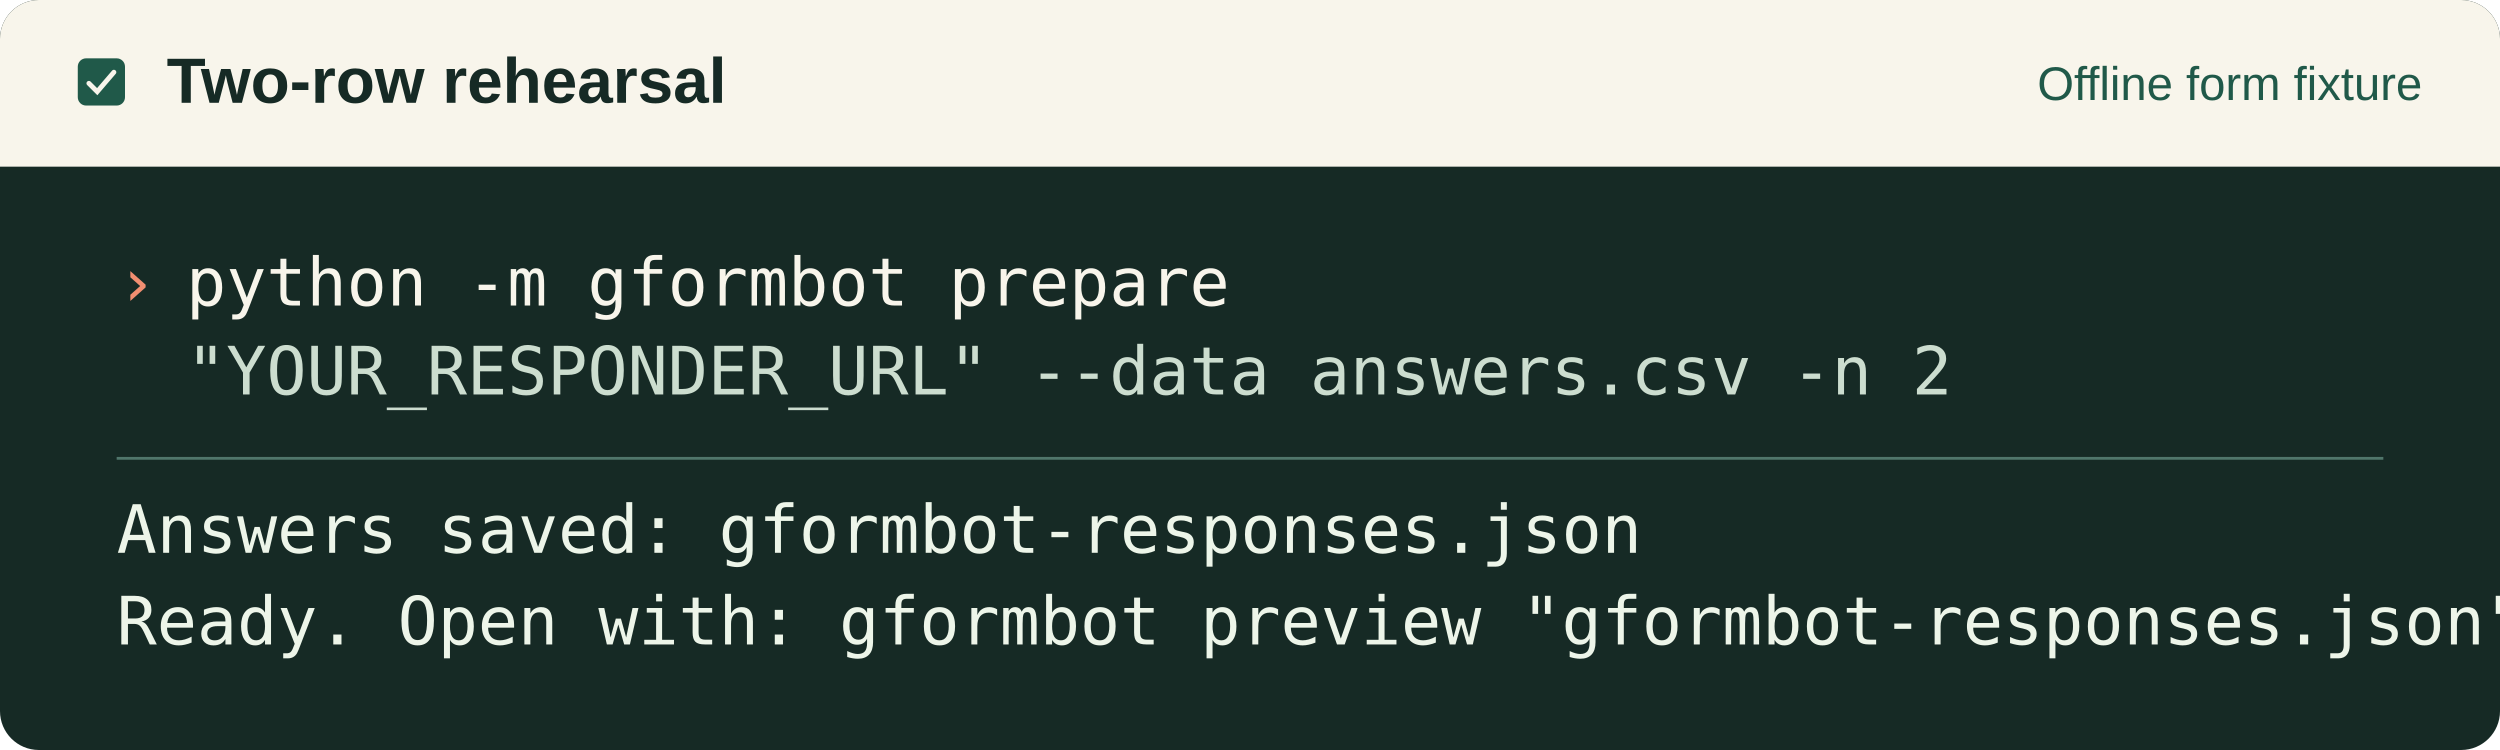
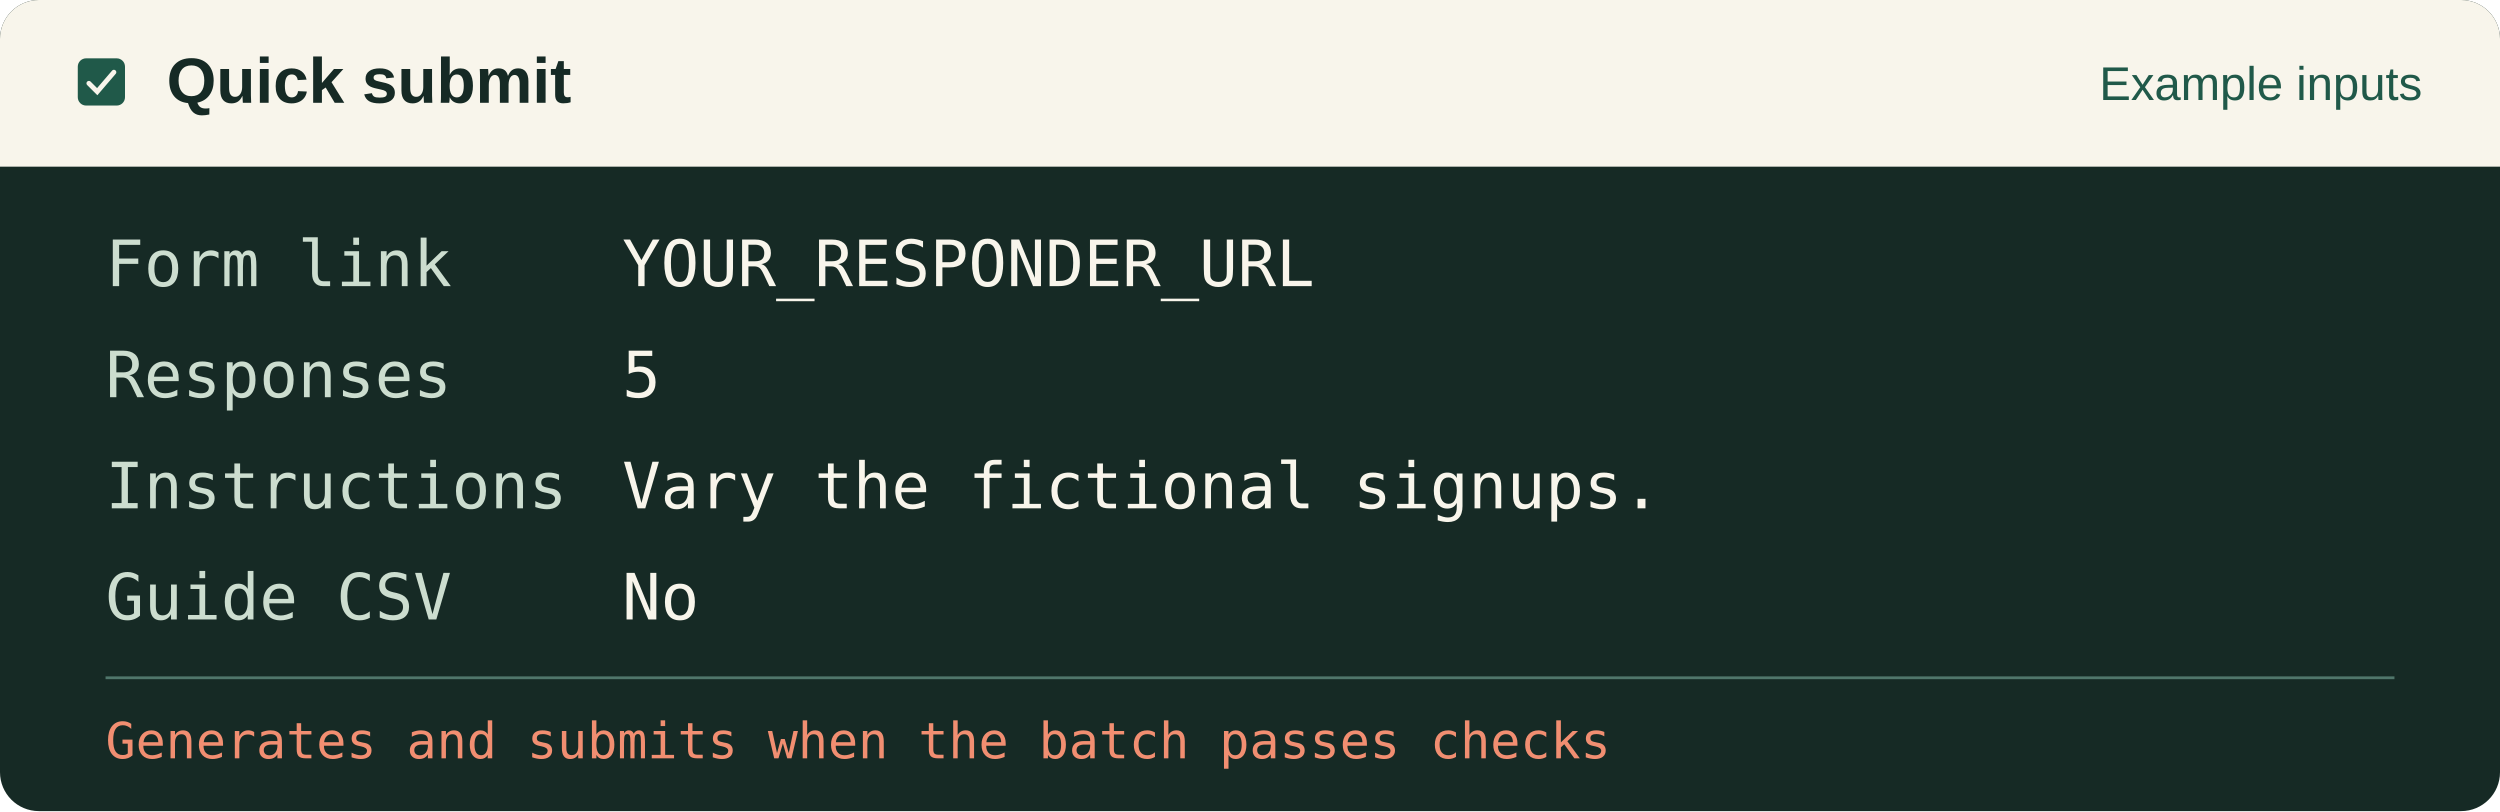
- <svg xmlns="http://www.w3.org/2000/svg" width="900" height="270" viewBox="0 0 900 270" role="img" aria-labelledby="title description">
-   <rect width="900" height="270" rx="14" fill="#162a25" />
+ <svg xmlns="http://www.w3.org/2000/svg" width="900" height="292" viewBox="0 0 900 292" role="img" aria-labelledby="title description">
+   <rect width="900" height="292" rx="14" fill="#162a25" />
  <path d="M14 0h872a14 14 0 0 1 14 14v46H0V14A14 14 0 0 1 14 0z" fill="#f8f5eb" />
  <rect x="28" y="21" width="17" height="17" rx="3" fill="#205949" />
  <path d="m32 30 3 3 6-7" fill="none" stroke="#f8f5eb" stroke-width="1.75" stroke-linecap="round" />
-   <text x="60" y="37" fill="#162a25" font-size="23" font-weight="700" font-family="Segoe UI,Arial,sans-serif">Two-row rehearsal</text>
-   <text x="872" y="36" text-anchor="end" fill="#205949" font-size="17" font-family="Segoe UI,Arial,sans-serif">Offline form fixture</text>
-   <path d="M42 165h816" stroke="#50766b" stroke-width="1" />
-   <g font-family="Consolas, Menlo, monospace" font-size="24">
-     <text x="42" y="110" fill="#f18e71">›</text>
-     <text x="67" y="110" fill="#f8f5eb">python -m gformbot prepare</text>
-     <text x="67" y="142" fill="#ccddcf">"YOUR_RESPONDER_URL" --data answers.csv -n 2</text>
-     <text x="42" y="199" fill="#edf5e9">Answers saved: gformbot-responses.json</text>
-     <text x="42" y="232" fill="#edf5e9">Ready. Open with: gformbot preview "gformbot-responses.json"</text>
+   <text x="60" y="37" fill="#162a25" font-size="23" font-weight="700" font-family="Segoe UI,Arial,sans-serif">Quick submit</text>
+   <text x="872" y="36" text-anchor="end" fill="#205949" font-size="17" font-family="Segoe UI,Arial,sans-serif">Example inputs</text>
+   <g font-family="Consolas, Menlo, monospace" font-size="23">
+     <text x="38" y="103" fill="#ccddcf">Form link</text>
+     <text x="38" y="143" fill="#ccddcf">Responses</text>
+     <text x="38" y="183" fill="#ccddcf">Instructions</text>
+     <text x="38" y="223" fill="#ccddcf">Guide CSV</text>
+     <text x="224" y="103" fill="#f8f5eb">YOUR_RESPONDER_URL</text>
+     <text x="224" y="143" fill="#f8f5eb">5</text>
+     <text x="224" y="183" fill="#f8f5eb">Vary the fictional signups.</text>
+     <text x="224" y="223" fill="#f8f5eb">No</text>
+     <path d="M38 244h824" stroke="#50766b" />
+     <text x="38" y="273" fill="#f18e71" font-size="18">Generates and submits when the batch passes checks</text>
  </g>
</svg>
